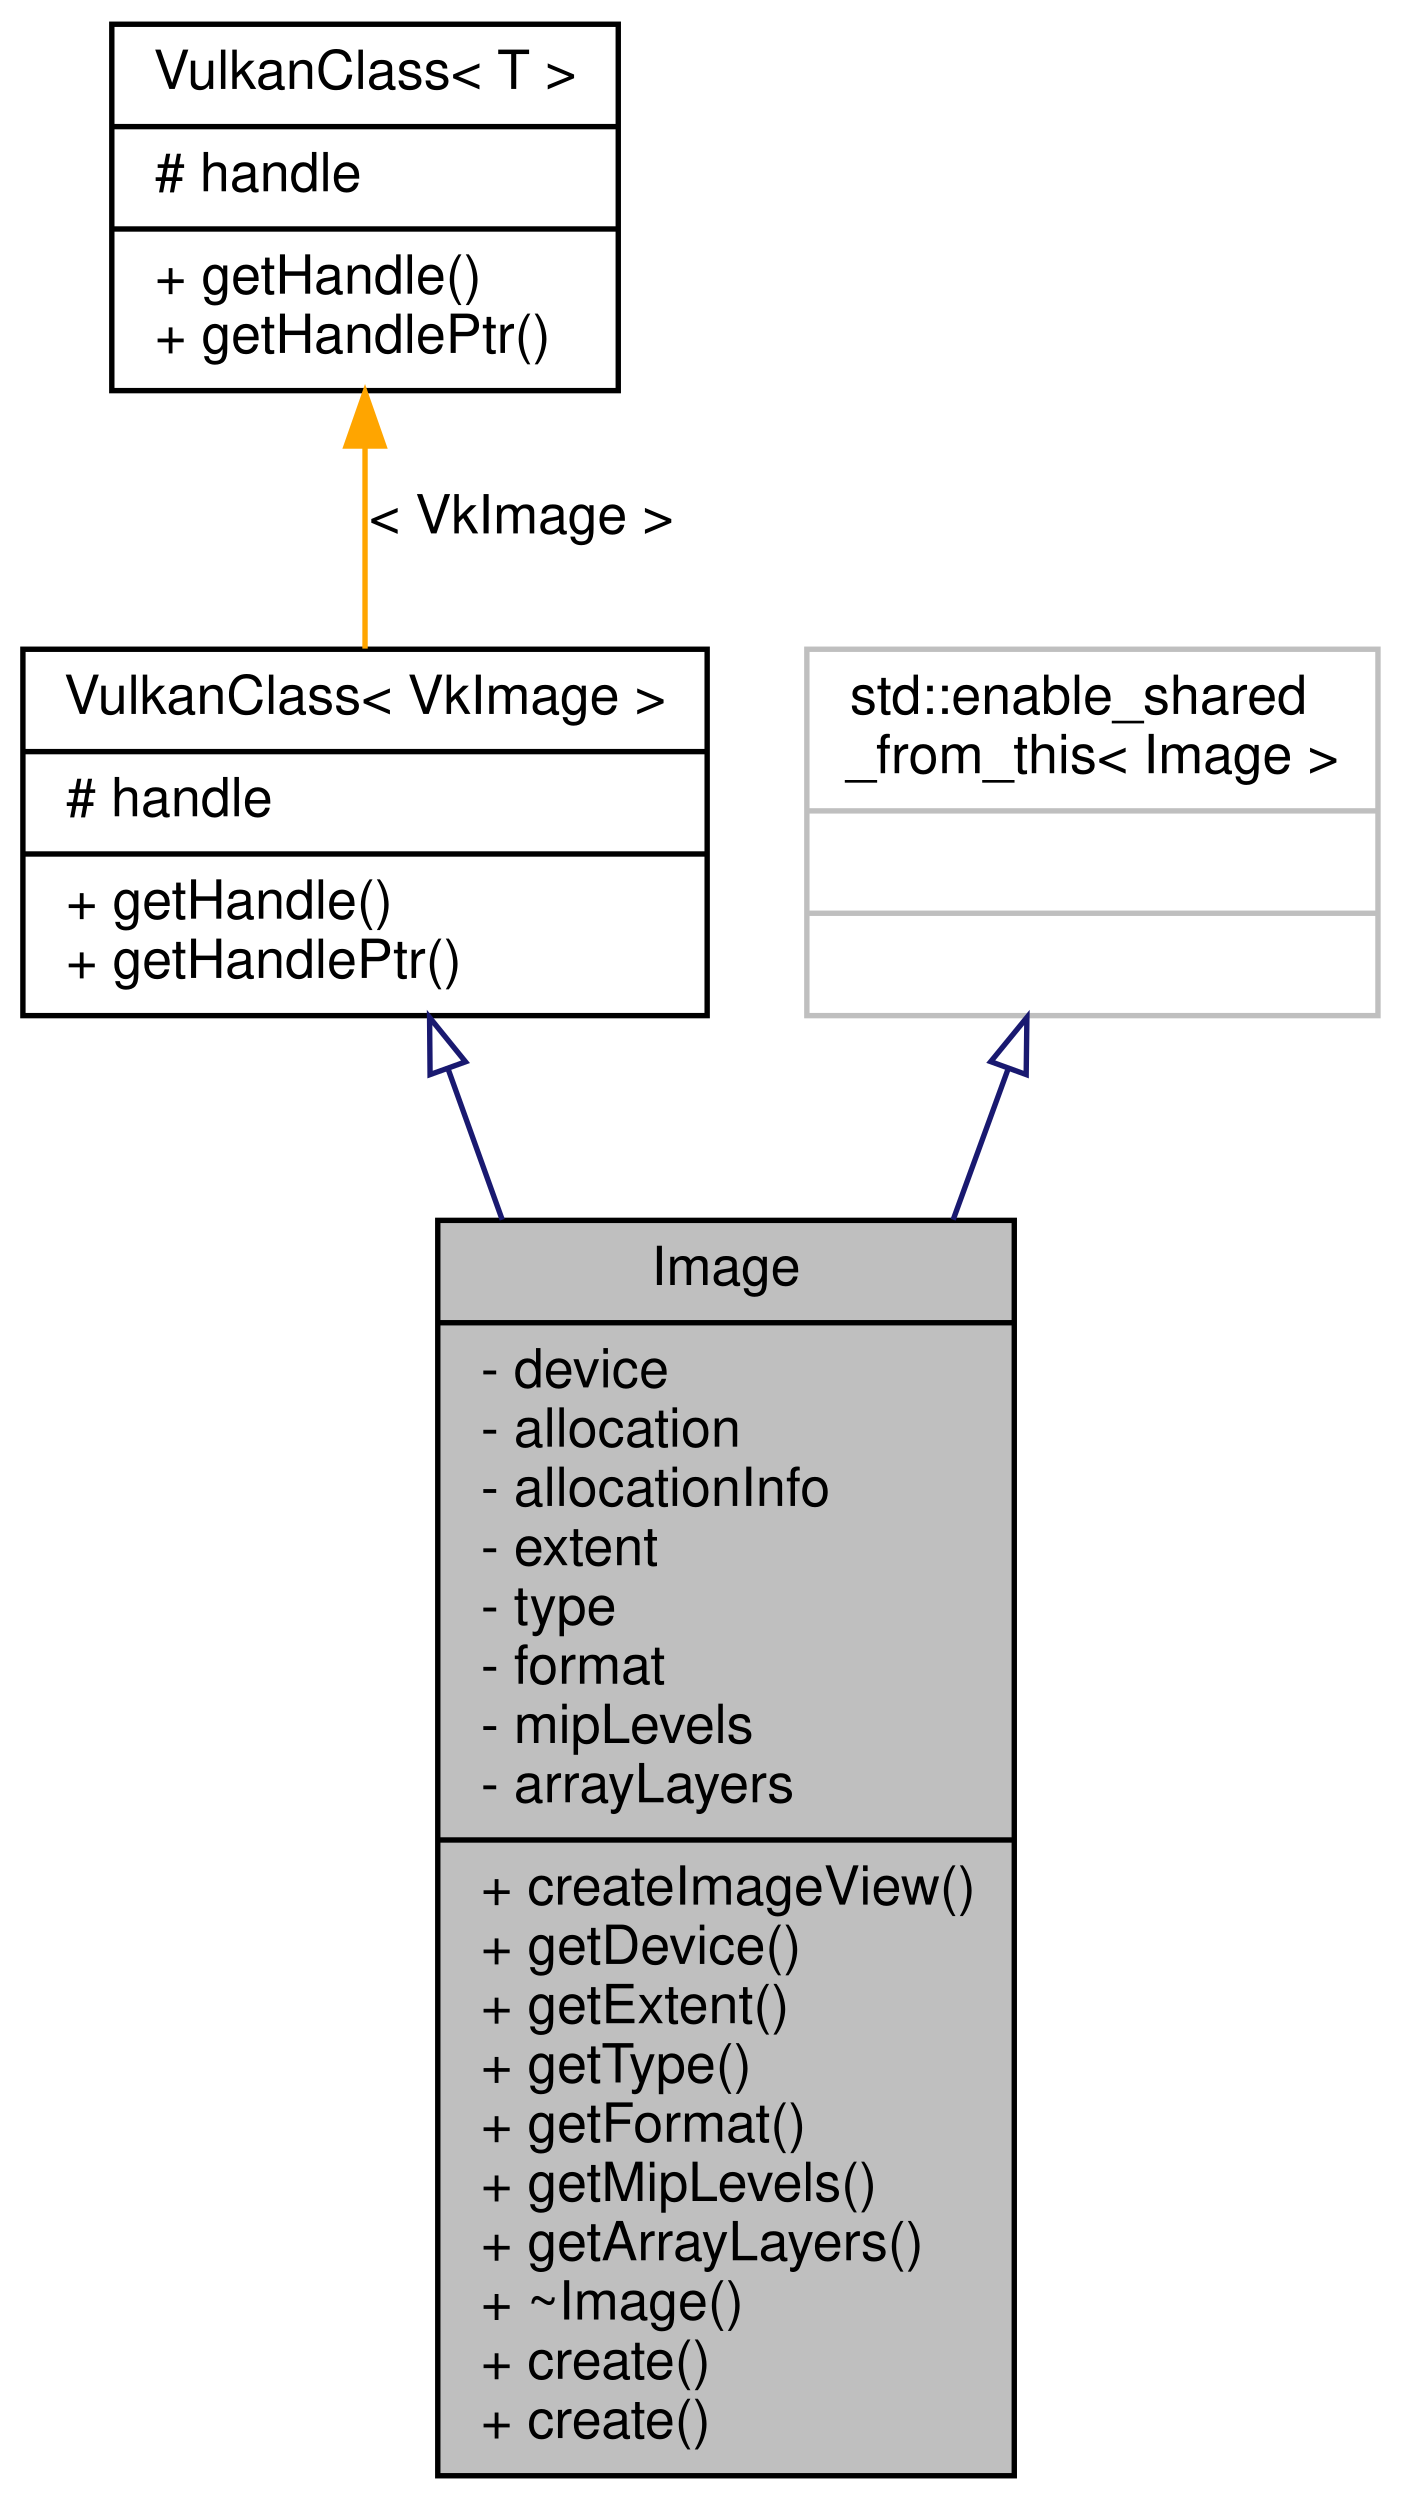
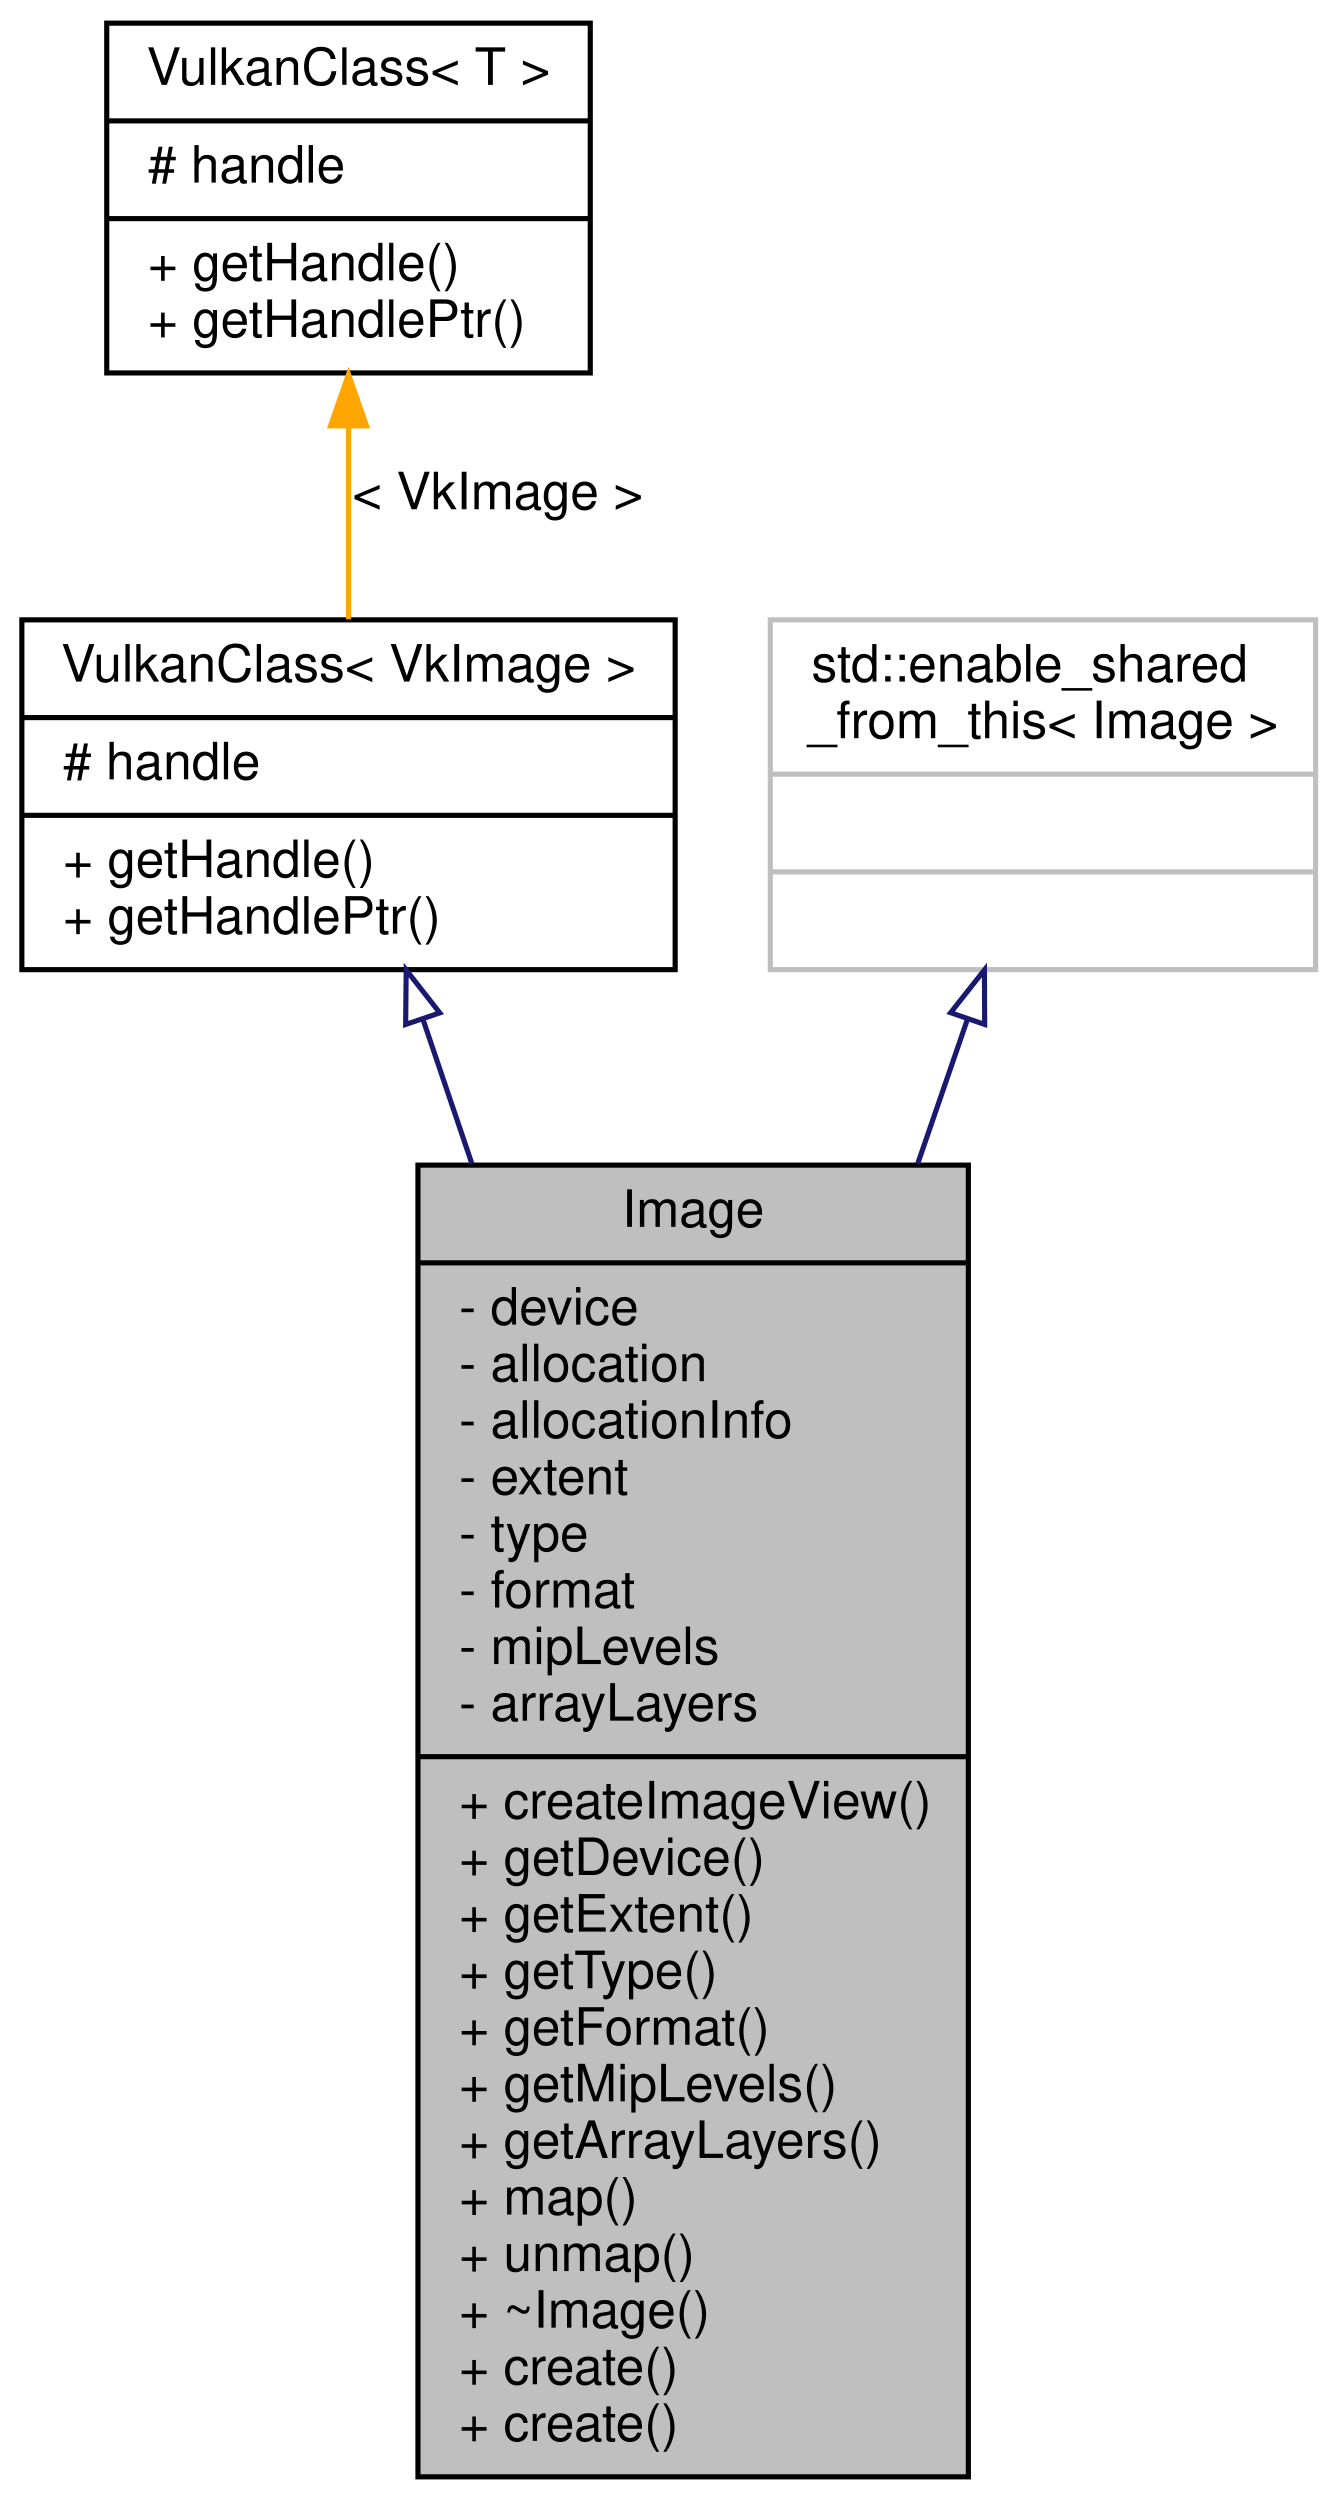
- <svg xmlns="http://www.w3.org/2000/svg" xmlns:xlink="http://www.w3.org/1999/xlink" width="260pt" height="464pt" viewBox="0.00 0.00 259.50 464.00">
-   <g id="graph0" class="graph" transform="scale(1 1) rotate(0) translate(4 460)">
+ <svg xmlns="http://www.w3.org/2000/svg" xmlns:xlink="http://www.w3.org/1999/xlink" width="260pt" height="486pt" viewBox="0.00 0.00 259.50 486.00">
+   <g id="graph0" class="graph" transform="scale(1 1) rotate(0) translate(4 482)">
    <g id="node1" class="node">
      <g id="a_node1">
        <a xlink:title=" ">
-           <polygon fill="#bfbfbf" stroke="black" points="77,-0.5 77,-233.5 184,-233.5 184,-0.5 77,-0.5" />
-           <text text-anchor="middle" x="130.5" y="-221.5" font-family="Helvetica,sans-Serif" font-size="10.00">Image</text>
-           <polyline fill="none" stroke="black" points="77,-214.5 184,-214.5 " />
-           <text text-anchor="start" x="85" y="-202.5" font-family="Helvetica,sans-Serif" font-size="10.00">- device</text>
-           <text text-anchor="start" x="85" y="-191.5" font-family="Helvetica,sans-Serif" font-size="10.00">- allocation</text>
-           <text text-anchor="start" x="85" y="-180.5" font-family="Helvetica,sans-Serif" font-size="10.00">- allocationInfo</text>
-           <text text-anchor="start" x="85" y="-169.5" font-family="Helvetica,sans-Serif" font-size="10.00">- extent</text>
-           <text text-anchor="start" x="85" y="-158.5" font-family="Helvetica,sans-Serif" font-size="10.00">- type</text>
-           <text text-anchor="start" x="85" y="-147.5" font-family="Helvetica,sans-Serif" font-size="10.00">- format</text>
-           <text text-anchor="start" x="85" y="-136.5" font-family="Helvetica,sans-Serif" font-size="10.00">- mipLevels</text>
-           <text text-anchor="start" x="85" y="-125.5" font-family="Helvetica,sans-Serif" font-size="10.00">- arrayLayers</text>
-           <polyline fill="none" stroke="black" points="77,-118.5 184,-118.5 " />
-           <text text-anchor="start" x="85" y="-106.5" font-family="Helvetica,sans-Serif" font-size="10.00">+ createImageView()</text>
-           <text text-anchor="start" x="85" y="-95.5" font-family="Helvetica,sans-Serif" font-size="10.00">+ getDevice()</text>
-           <text text-anchor="start" x="85" y="-84.5" font-family="Helvetica,sans-Serif" font-size="10.00">+ getExtent()</text>
-           <text text-anchor="start" x="85" y="-73.5" font-family="Helvetica,sans-Serif" font-size="10.00">+ getType()</text>
-           <text text-anchor="start" x="85" y="-62.5" font-family="Helvetica,sans-Serif" font-size="10.00">+ getFormat()</text>
-           <text text-anchor="start" x="85" y="-51.5" font-family="Helvetica,sans-Serif" font-size="10.00">+ getMipLevels()</text>
-           <text text-anchor="start" x="85" y="-40.5" font-family="Helvetica,sans-Serif" font-size="10.00">+ getArrayLayers()</text>
+           <polygon fill="#bfbfbf" stroke="black" points="77,-0.5 77,-255.5 184,-255.5 184,-0.5 77,-0.5" />
+           <text text-anchor="middle" x="130.5" y="-243.5" font-family="Helvetica,sans-Serif" font-size="10.00">Image</text>
+           <polyline fill="none" stroke="black" points="77,-236.5 184,-236.5 " />
+           <text text-anchor="start" x="85" y="-224.5" font-family="Helvetica,sans-Serif" font-size="10.00">- device</text>
+           <text text-anchor="start" x="85" y="-213.5" font-family="Helvetica,sans-Serif" font-size="10.00">- allocation</text>
+           <text text-anchor="start" x="85" y="-202.5" font-family="Helvetica,sans-Serif" font-size="10.00">- allocationInfo</text>
+           <text text-anchor="start" x="85" y="-191.5" font-family="Helvetica,sans-Serif" font-size="10.00">- extent</text>
+           <text text-anchor="start" x="85" y="-180.5" font-family="Helvetica,sans-Serif" font-size="10.00">- type</text>
+           <text text-anchor="start" x="85" y="-169.5" font-family="Helvetica,sans-Serif" font-size="10.00">- format</text>
+           <text text-anchor="start" x="85" y="-158.5" font-family="Helvetica,sans-Serif" font-size="10.00">- mipLevels</text>
+           <text text-anchor="start" x="85" y="-147.5" font-family="Helvetica,sans-Serif" font-size="10.00">- arrayLayers</text>
+           <polyline fill="none" stroke="black" points="77,-140.5 184,-140.5 " />
+           <text text-anchor="start" x="85" y="-128.5" font-family="Helvetica,sans-Serif" font-size="10.00">+ createImageView()</text>
+           <text text-anchor="start" x="85" y="-117.5" font-family="Helvetica,sans-Serif" font-size="10.00">+ getDevice()</text>
+           <text text-anchor="start" x="85" y="-106.5" font-family="Helvetica,sans-Serif" font-size="10.00">+ getExtent()</text>
+           <text text-anchor="start" x="85" y="-95.5" font-family="Helvetica,sans-Serif" font-size="10.00">+ getType()</text>
+           <text text-anchor="start" x="85" y="-84.5" font-family="Helvetica,sans-Serif" font-size="10.00">+ getFormat()</text>
+           <text text-anchor="start" x="85" y="-73.5" font-family="Helvetica,sans-Serif" font-size="10.00">+ getMipLevels()</text>
+           <text text-anchor="start" x="85" y="-62.5" font-family="Helvetica,sans-Serif" font-size="10.00">+ getArrayLayers()</text>
+           <text text-anchor="start" x="85" y="-51.5" font-family="Helvetica,sans-Serif" font-size="10.00">+ map()</text>
+           <text text-anchor="start" x="85" y="-40.5" font-family="Helvetica,sans-Serif" font-size="10.00">+ unmap()</text>
          <text text-anchor="start" x="85" y="-29.5" font-family="Helvetica,sans-Serif" font-size="10.00">+ ~Image()</text>
          <text text-anchor="start" x="85" y="-18.5" font-family="Helvetica,sans-Serif" font-size="10.00">+ create()</text>
          <text text-anchor="start" x="85" y="-7.5" font-family="Helvetica,sans-Serif" font-size="10.00">+ create()</text>
        </a>
      </g>
    </g>
    <g id="node2" class="node">
      <g id="a_node2">
        <a xlink:href="class_vulkan_class.html" target="_top" xlink:title=" ">
-           <polygon fill="none" stroke="black" points="0,-271.5 0,-339.5 127,-339.5 127,-271.5 0,-271.5" />
-           <text text-anchor="middle" x="63.5" y="-327.5" font-family="Helvetica,sans-Serif" font-size="10.00">VulkanClass&lt; VkImage &gt;</text>
-           <polyline fill="none" stroke="black" points="0,-320.5 127,-320.5 " />
-           <text text-anchor="start" x="8" y="-308.5" font-family="Helvetica,sans-Serif" font-size="10.00"># handle</text>
-           <polyline fill="none" stroke="black" points="0,-301.5 127,-301.5 " />
-           <text text-anchor="start" x="8" y="-289.5" font-family="Helvetica,sans-Serif" font-size="10.00">+ getHandle()</text>
-           <text text-anchor="start" x="8" y="-278.5" font-family="Helvetica,sans-Serif" font-size="10.00">+ getHandlePtr()</text>
+           <polygon fill="none" stroke="black" points="0,-293.5 0,-361.5 127,-361.5 127,-293.5 0,-293.5" />
+           <text text-anchor="middle" x="63.5" y="-349.5" font-family="Helvetica,sans-Serif" font-size="10.00">VulkanClass&lt; VkImage &gt;</text>
+           <polyline fill="none" stroke="black" points="0,-342.5 127,-342.5 " />
+           <text text-anchor="start" x="8" y="-330.5" font-family="Helvetica,sans-Serif" font-size="10.00"># handle</text>
+           <polyline fill="none" stroke="black" points="0,-323.5 127,-323.5 " />
+           <text text-anchor="start" x="8" y="-311.5" font-family="Helvetica,sans-Serif" font-size="10.00">+ getHandle()</text>
+           <text text-anchor="start" x="8" y="-300.5" font-family="Helvetica,sans-Serif" font-size="10.00">+ getHandlePtr()</text>
        </a>
      </g>
    </g>
    <g id="edge1" class="edge">
-       <path fill="none" stroke="midnightblue" d="M78.87,-261.73C81.99,-253.03 85.41,-243.51 88.96,-233.62" />
-       <polygon fill="none" stroke="midnightblue" points="75.57,-260.56 75.48,-271.16 82.15,-262.93 75.57,-260.56" />
+       <path fill="none" stroke="midnightblue" d="M78.01,-283.73C80.93,-275.11 84.15,-265.63 87.5,-255.74" />
+       <polygon fill="none" stroke="midnightblue" points="74.61,-282.85 74.71,-293.44 81.24,-285.1 74.61,-282.85" />
    </g>
    <g id="node3" class="node">
      <g id="a_node3">
        <a xlink:href="class_vulkan_class.html" target="_top" xlink:title=" ">
-           <polygon fill="none" stroke="black" points="16.5,-387.5 16.5,-455.5 110.5,-455.5 110.5,-387.5 16.5,-387.5" />
-           <text text-anchor="middle" x="63.5" y="-443.5" font-family="Helvetica,sans-Serif" font-size="10.00">VulkanClass&lt; T &gt;</text>
-           <polyline fill="none" stroke="black" points="16.5,-436.5 110.5,-436.5 " />
-           <text text-anchor="start" x="24.5" y="-424.5" font-family="Helvetica,sans-Serif" font-size="10.00"># handle</text>
-           <polyline fill="none" stroke="black" points="16.5,-417.5 110.5,-417.5 " />
-           <text text-anchor="start" x="24.5" y="-405.5" font-family="Helvetica,sans-Serif" font-size="10.00">+ getHandle()</text>
-           <text text-anchor="start" x="24.5" y="-394.5" font-family="Helvetica,sans-Serif" font-size="10.00">+ getHandlePtr()</text>
+           <polygon fill="none" stroke="black" points="16.5,-409.5 16.5,-477.5 110.5,-477.5 110.5,-409.5 16.5,-409.5" />
+           <text text-anchor="middle" x="63.5" y="-465.5" font-family="Helvetica,sans-Serif" font-size="10.00">VulkanClass&lt; T &gt;</text>
+           <polyline fill="none" stroke="black" points="16.5,-458.5 110.5,-458.5 " />
+           <text text-anchor="start" x="24.5" y="-446.5" font-family="Helvetica,sans-Serif" font-size="10.00"># handle</text>
+           <polyline fill="none" stroke="black" points="16.5,-439.5 110.5,-439.5 " />
+           <text text-anchor="start" x="24.5" y="-427.5" font-family="Helvetica,sans-Serif" font-size="10.00">+ getHandle()</text>
+           <text text-anchor="start" x="24.5" y="-416.5" font-family="Helvetica,sans-Serif" font-size="10.00">+ getHandlePtr()</text>
        </a>
      </g>
    </g>
    <g id="edge2" class="edge">
-       <path fill="none" stroke="orange" d="M63.5,-377.06C63.5,-364.64 63.5,-351.32 63.5,-339.62" />
-       <polygon fill="orange" stroke="orange" points="60,-377.22 63.5,-387.22 67,-377.22 60,-377.22" />
-       <text text-anchor="middle" x="92.5" y="-361" font-family="Helvetica,sans-Serif" font-size="10.00"> &lt; VkImage &gt;</text>
+       <path fill="none" stroke="orange" d="M63.5,-399.06C63.5,-386.64 63.5,-373.32 63.5,-361.62" />
+       <polygon fill="orange" stroke="orange" points="60,-399.22 63.5,-409.22 67,-399.22 60,-399.22" />
+       <text text-anchor="middle" x="92.5" y="-383" font-family="Helvetica,sans-Serif" font-size="10.00"> &lt; VkImage &gt;</text>
    </g>
    <g id="node4" class="node">
      <g id="a_node4">
        <a xlink:title=" ">
-           <polygon fill="none" stroke="#bfbfbf" points="145.5,-271.5 145.5,-339.5 251.5,-339.5 251.5,-271.5 145.5,-271.5" />
-           <text text-anchor="start" x="153.5" y="-327.5" font-family="Helvetica,sans-Serif" font-size="10.00">std::enable_shared</text>
-           <text text-anchor="middle" x="198.5" y="-316.5" font-family="Helvetica,sans-Serif" font-size="10.00">_from_this&lt; Image &gt;</text>
-           <polyline fill="none" stroke="#bfbfbf" points="145.5,-309.5 251.5,-309.5 " />
-           <text text-anchor="middle" x="198.5" y="-297.5" font-family="Helvetica,sans-Serif" font-size="10.00"> </text>
-           <polyline fill="none" stroke="#bfbfbf" points="145.5,-290.5 251.5,-290.5 " />
-           <text text-anchor="middle" x="198.5" y="-278.5" font-family="Helvetica,sans-Serif" font-size="10.00"> </text>
+           <polygon fill="none" stroke="#bfbfbf" points="145.5,-293.5 145.5,-361.5 251.5,-361.5 251.5,-293.5 145.5,-293.5" />
+           <text text-anchor="start" x="153.5" y="-349.5" font-family="Helvetica,sans-Serif" font-size="10.00">std::enable_shared</text>
+           <text text-anchor="middle" x="198.5" y="-338.5" font-family="Helvetica,sans-Serif" font-size="10.00">_from_this&lt; Image &gt;</text>
+           <polyline fill="none" stroke="#bfbfbf" points="145.5,-331.5 251.5,-331.5 " />
+           <text text-anchor="middle" x="198.5" y="-319.5" font-family="Helvetica,sans-Serif" font-size="10.00"> </text>
+           <polyline fill="none" stroke="#bfbfbf" points="145.5,-312.5 251.5,-312.5 " />
+           <text text-anchor="middle" x="198.5" y="-300.5" font-family="Helvetica,sans-Serif" font-size="10.00"> </text>
        </a>
      </g>
    </g>
    <g id="edge3" class="edge">
-       <path fill="none" stroke="midnightblue" d="M182.9,-261.73C179.74,-253.03 176.26,-243.51 172.66,-233.62" />
-       <polygon fill="none" stroke="midnightblue" points="179.63,-262.96 186.34,-271.16 186.21,-260.56 179.63,-262.96" />
+       <path fill="none" stroke="midnightblue" d="M183.78,-283.73C180.81,-275.11 177.54,-265.63 174.14,-255.74" />
+       <polygon fill="none" stroke="midnightblue" points="180.55,-285.13 187.12,-293.44 187.17,-282.85 180.55,-285.13" />
    </g>
  </g>
</svg>
